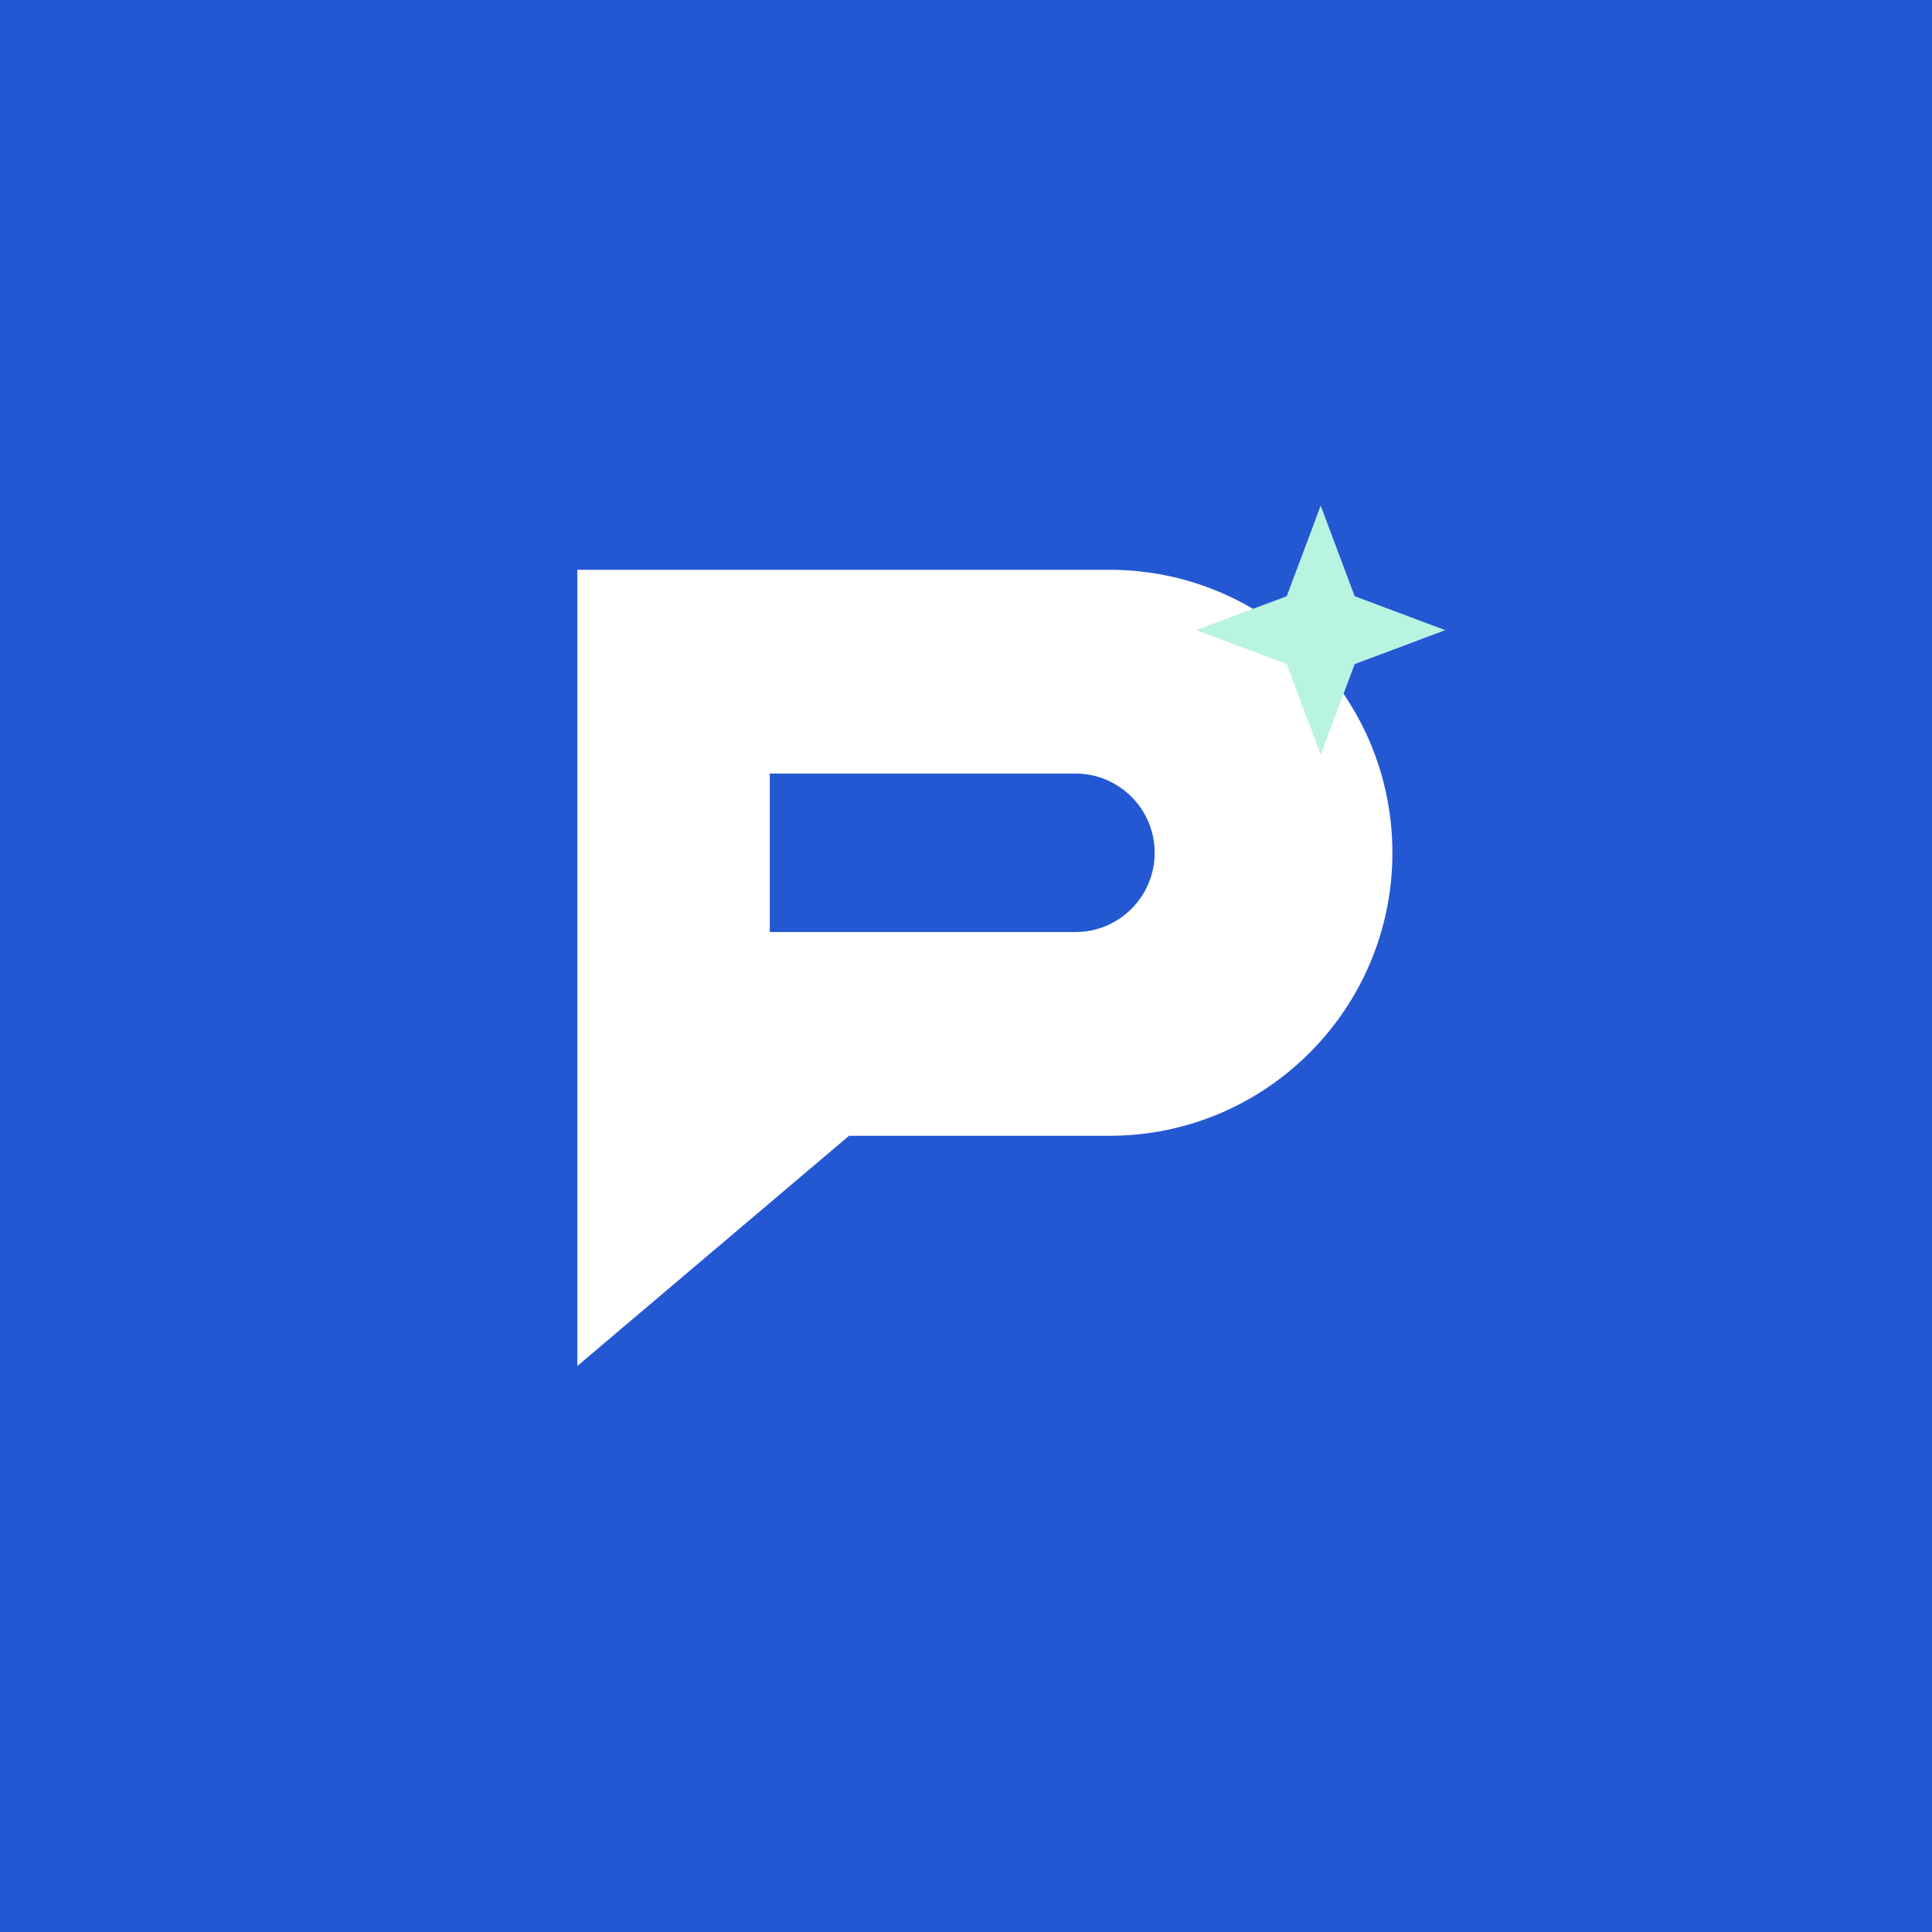
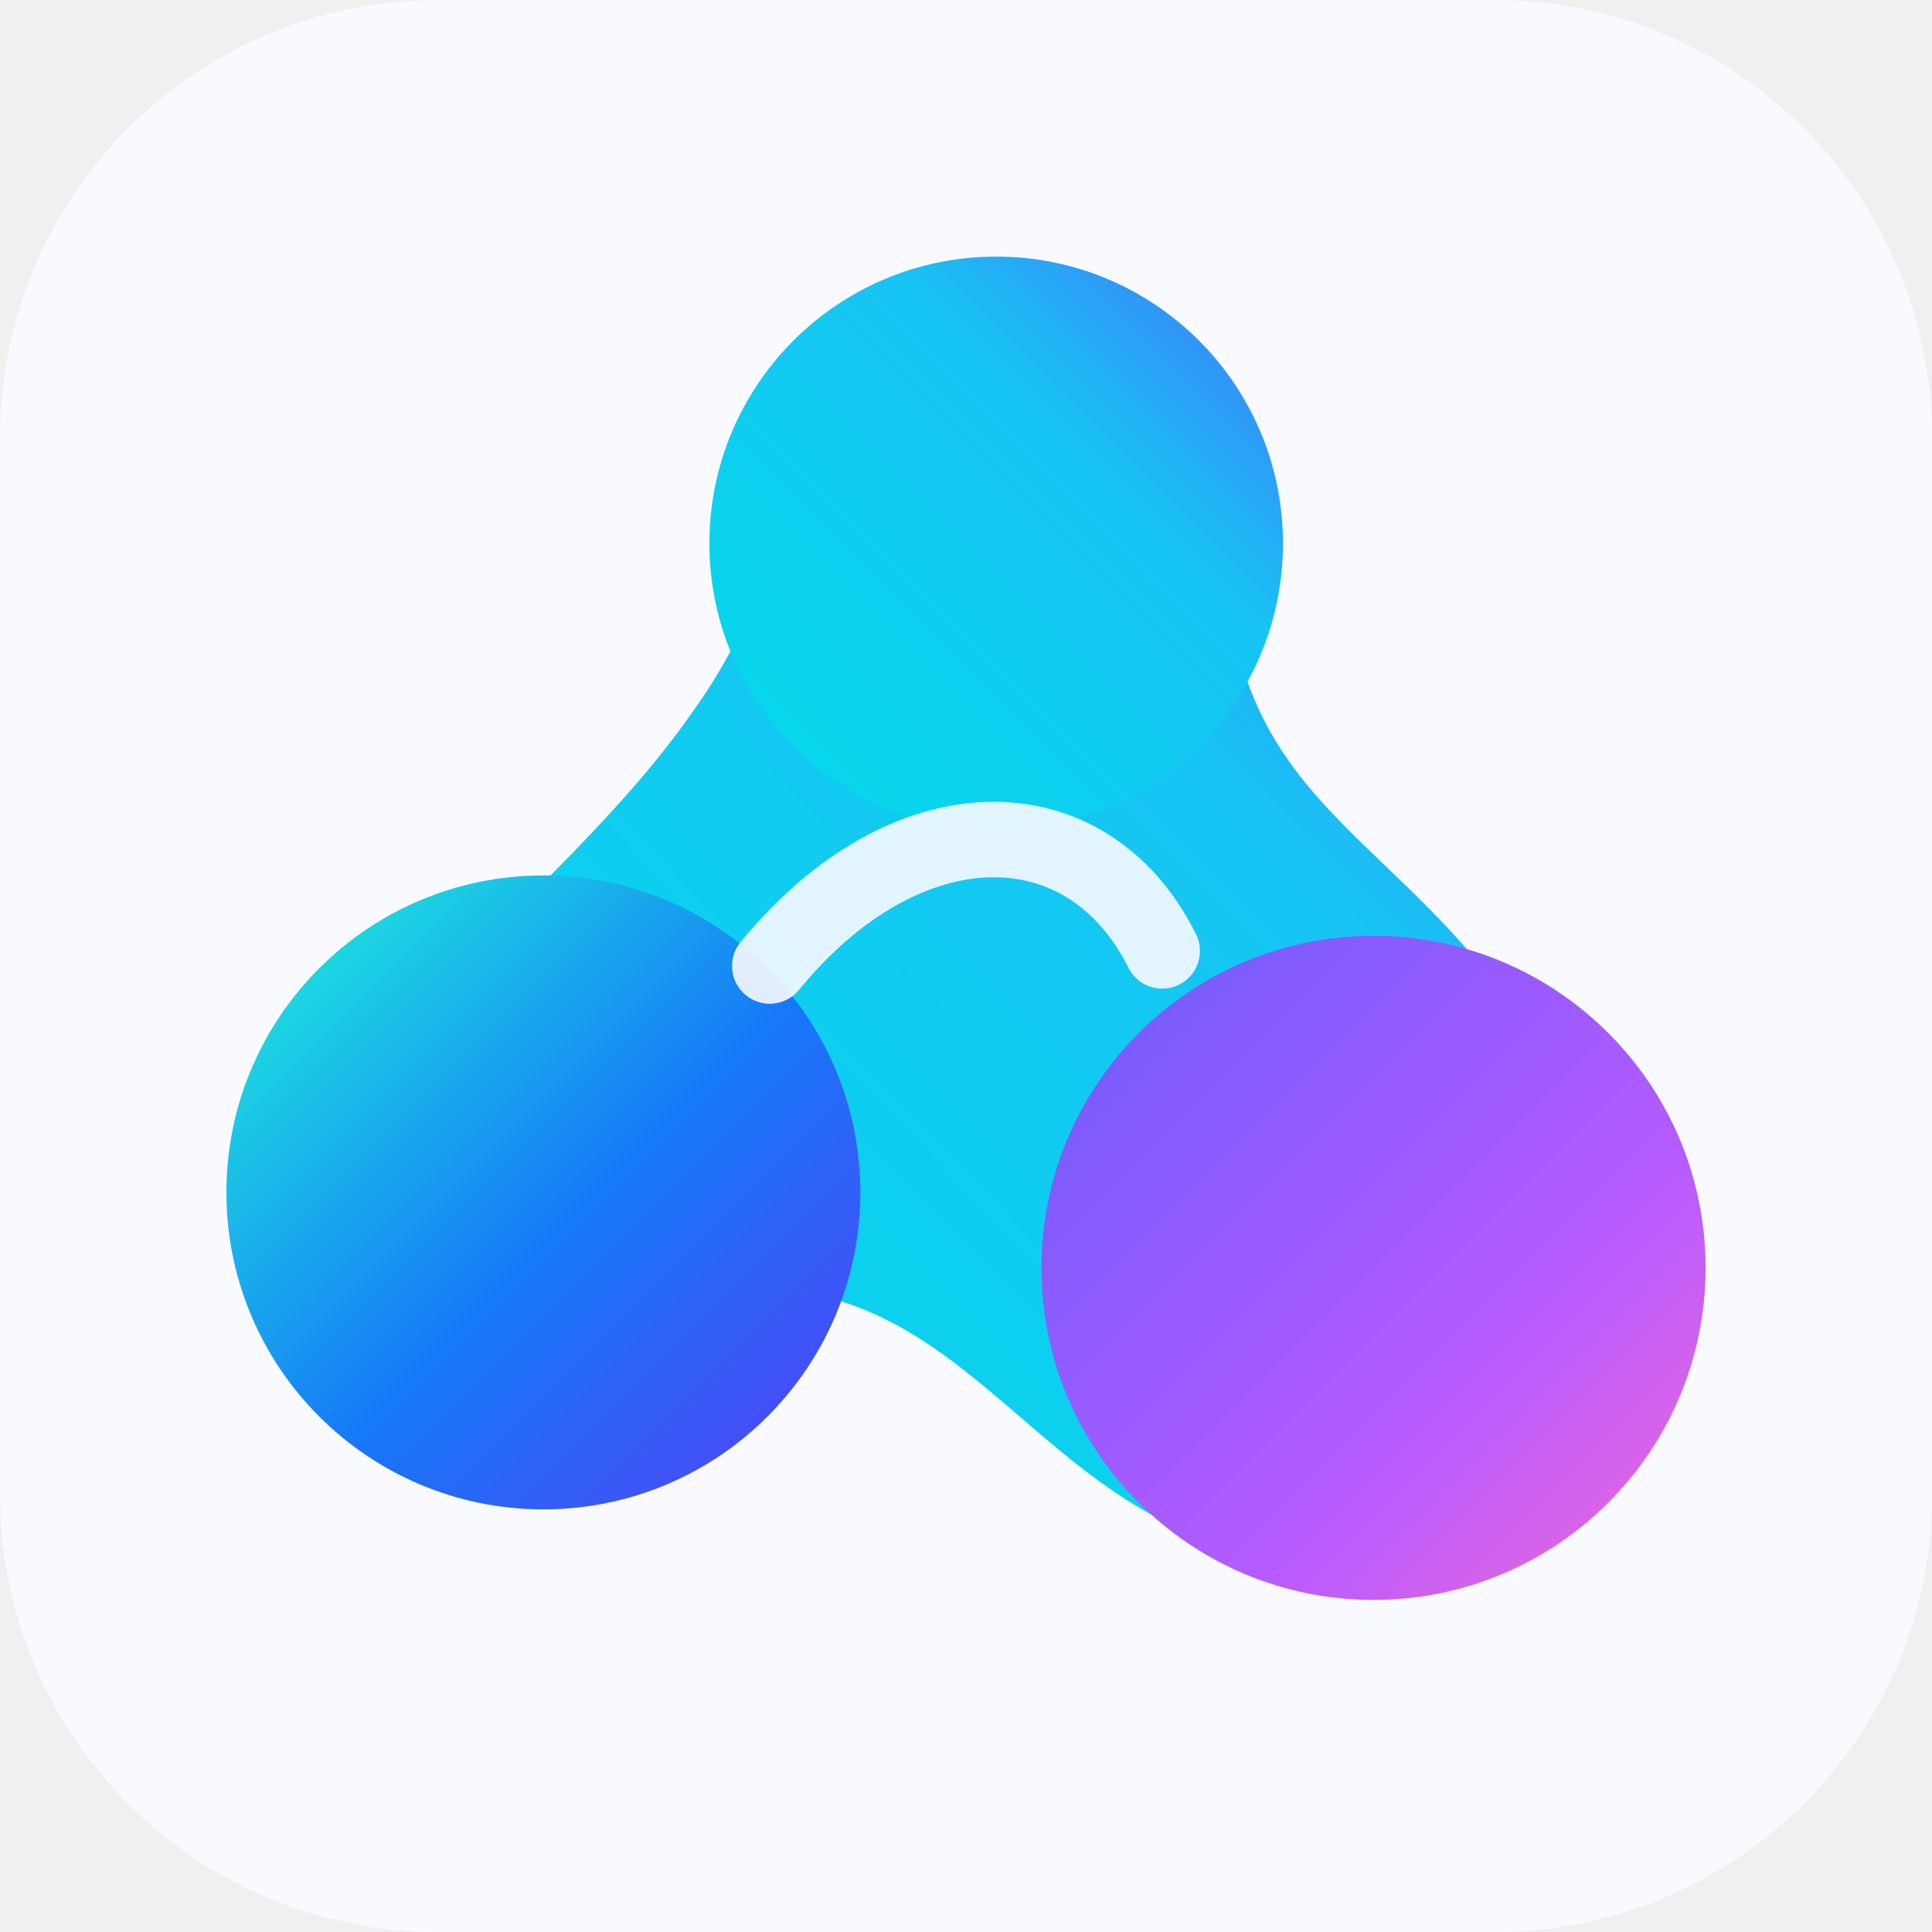
- <svg xmlns="http://www.w3.org/2000/svg" viewBox="0 0 1024 1024">
-   <rect width="1024" height="1024" fill="#2458d3" />
-   <path d="M306 302h282a150 150 0 0 1 0 300H450l-144 122V302Z" fill="#fff" />
-   <path d="M408 410h162a42 42 0 0 1 0 84H408Z" fill="#2458d3" />
-   <path d="m700 268 18 48 48 18-48 18-18 48-18-48-48-18 48-18Z" fill="#b9f4e1" />
+ <svg xmlns="http://www.w3.org/2000/svg" viewBox="0 0 128 128">
+   <defs>
+     <linearGradient id="top" x1="0" y1="1" x2="1" y2="0">
+       <stop stop-color="#02DCE9" />
+       <stop offset=".65" stop-color="#17C4F4" />
+       <stop offset="1" stop-color="#4473FA" />
+     </linearGradient>
+     <linearGradient id="left" x1="0" y1="0" x2="1" y2="1">
+       <stop stop-color="#1DF8DA" />
+       <stop offset=".55" stop-color="#1678F7" />
+       <stop offset="1" stop-color="#583DF7" />
+     </linearGradient>
+     <linearGradient id="right" x1="0" y1="0" x2="1" y2="1">
+       <stop stop-color="#6A5BFC" />
+       <stop offset=".65" stop-color="#B65BFF" />
+       <stop offset="1" stop-color="#F16AD8" />
+     </linearGradient>
+   </defs>
+   <rect width="128" height="128" rx="29" fill="#F9FAFF" />
+   <path d="M24 79C22 68 37 60 46 47C56 33 50 20 66 19C80 18 83 31 82 43C85 55 95 57 103 71C113 90 100 104 84 103C71 101 66 89 55 86C41 82 30 96 24 79Z" fill="url(#top)" />
+   <circle cx="36" cy="79" r="21" fill="url(#left)" />
+   <circle cx="66" cy="36" r="19" fill="url(#top)" />
+   <circle cx="91" cy="84" r="22" fill="url(#right)" />
+   <path d="M51 64C60 53 72 53 77 63" fill="none" stroke="#F8F9FF" stroke-width="5" opacity=".9" stroke-linecap="round" />
</svg>
